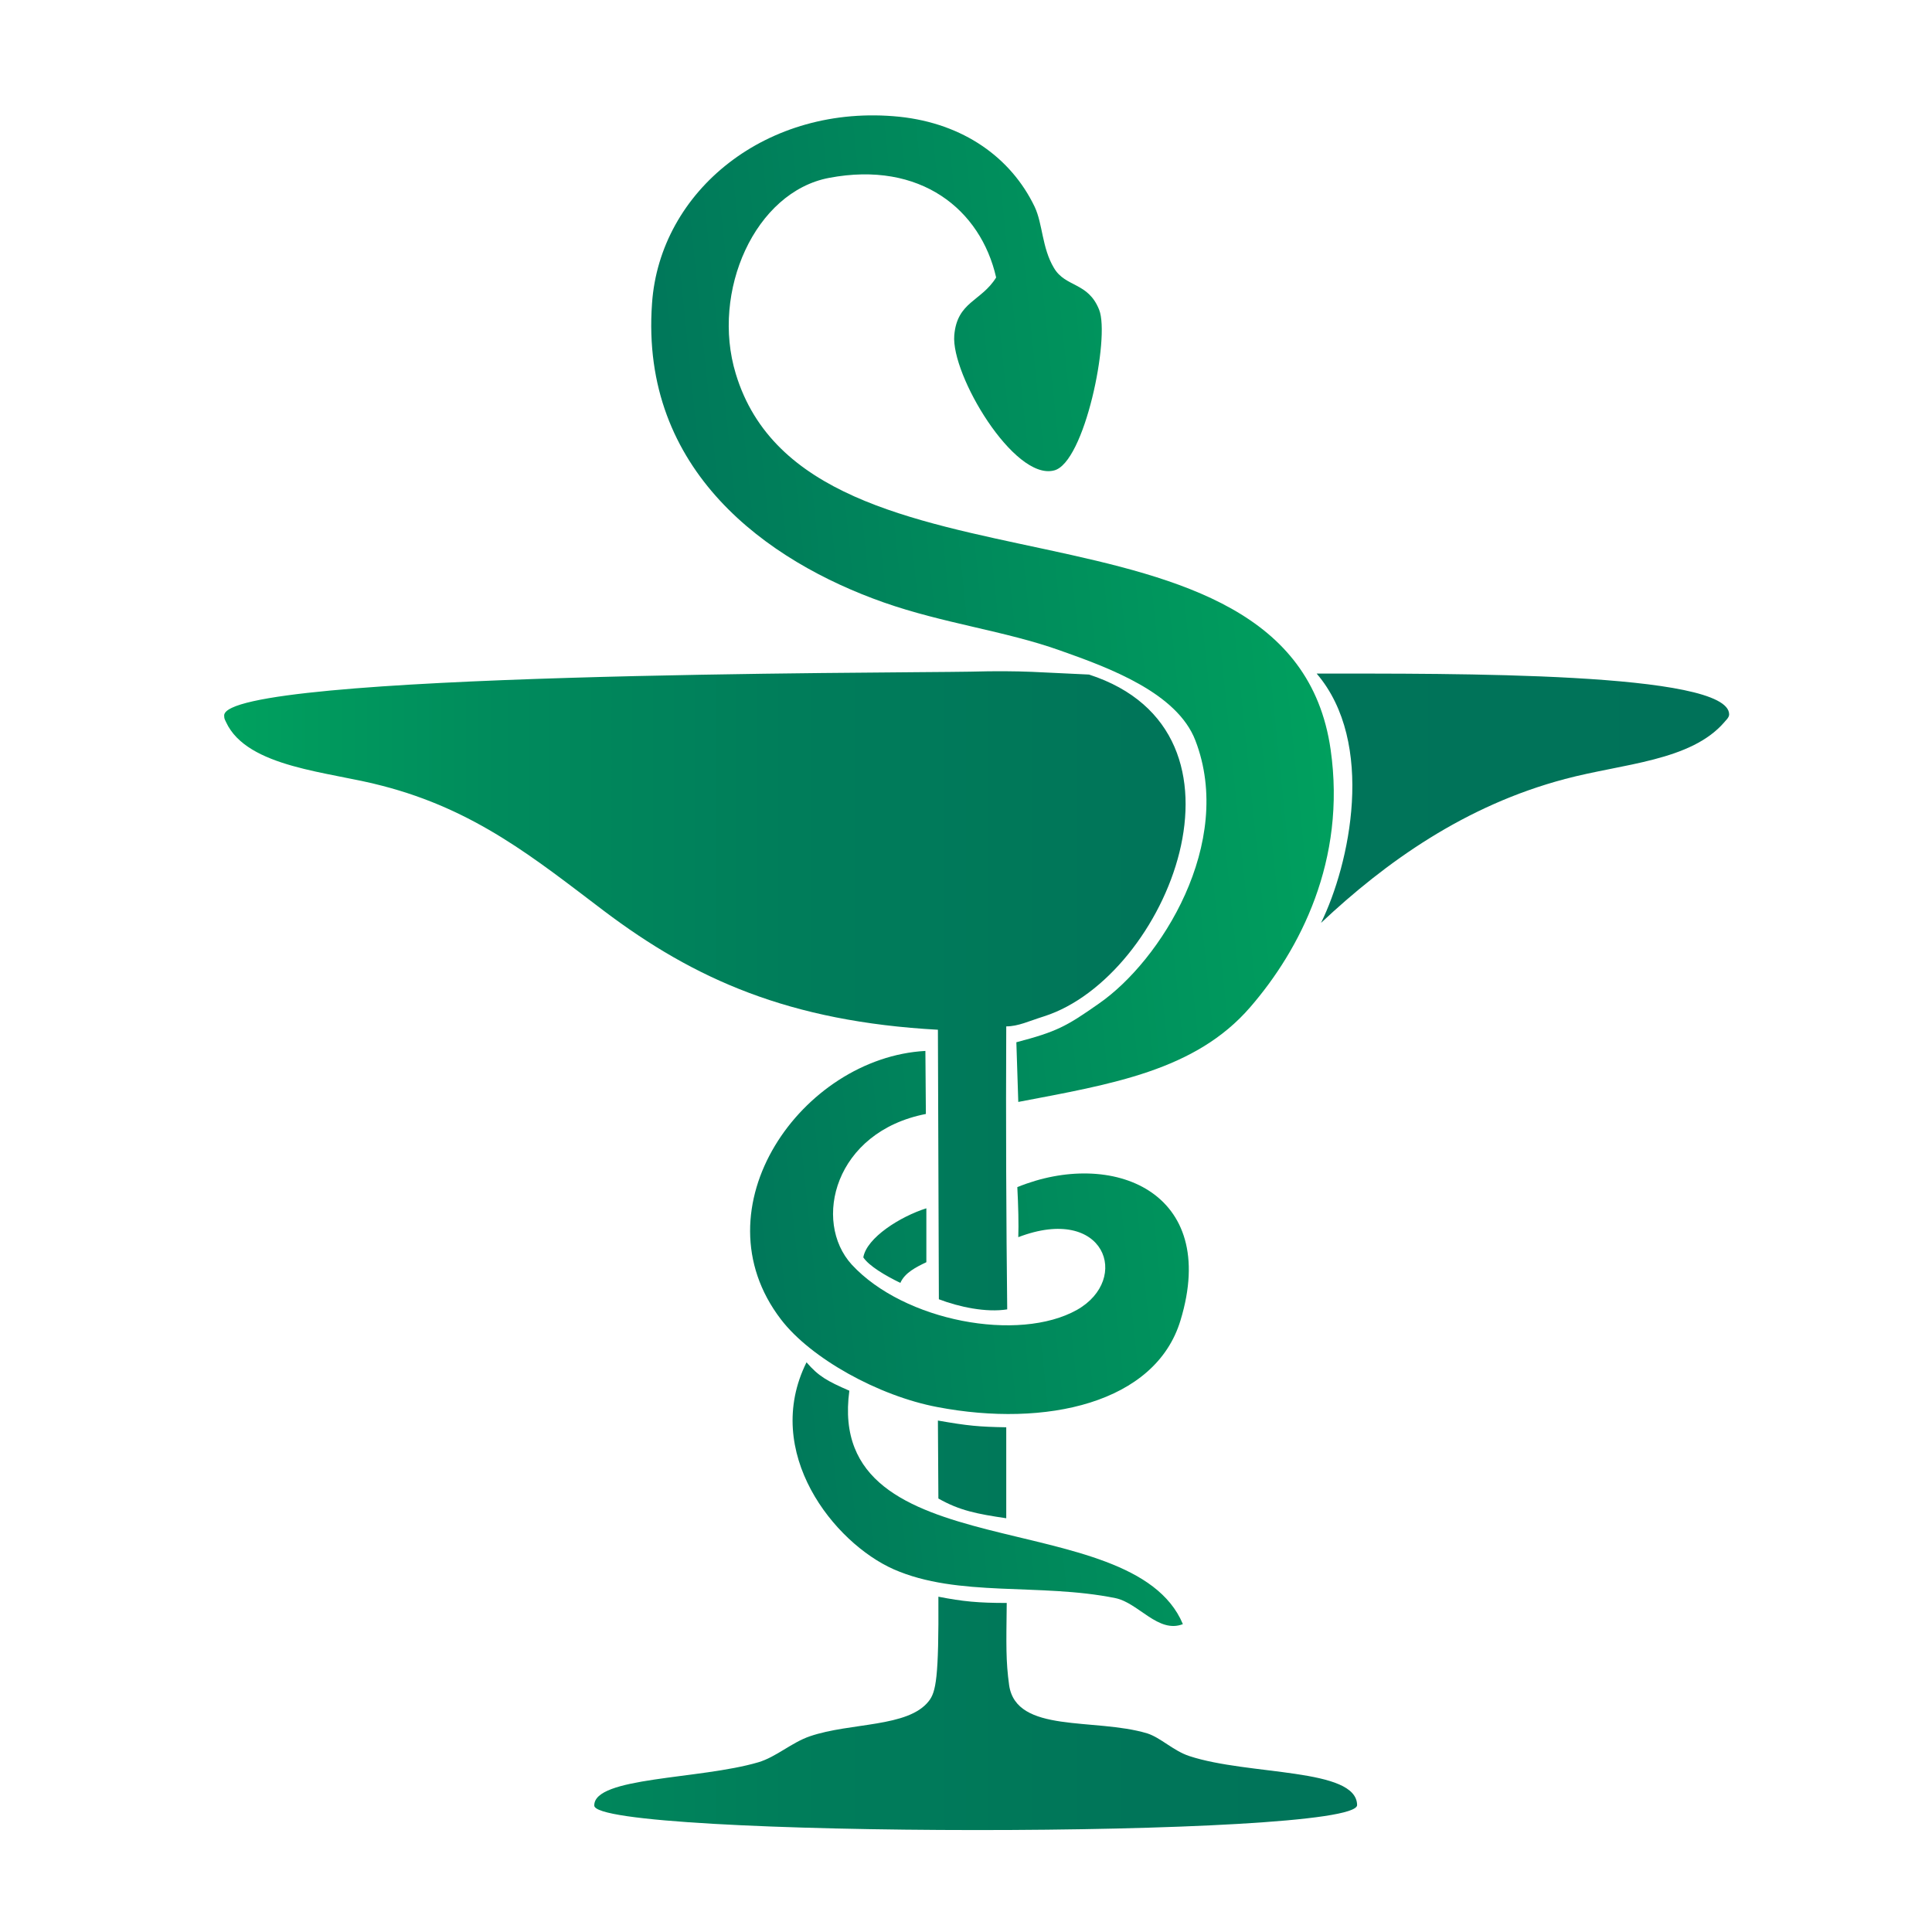
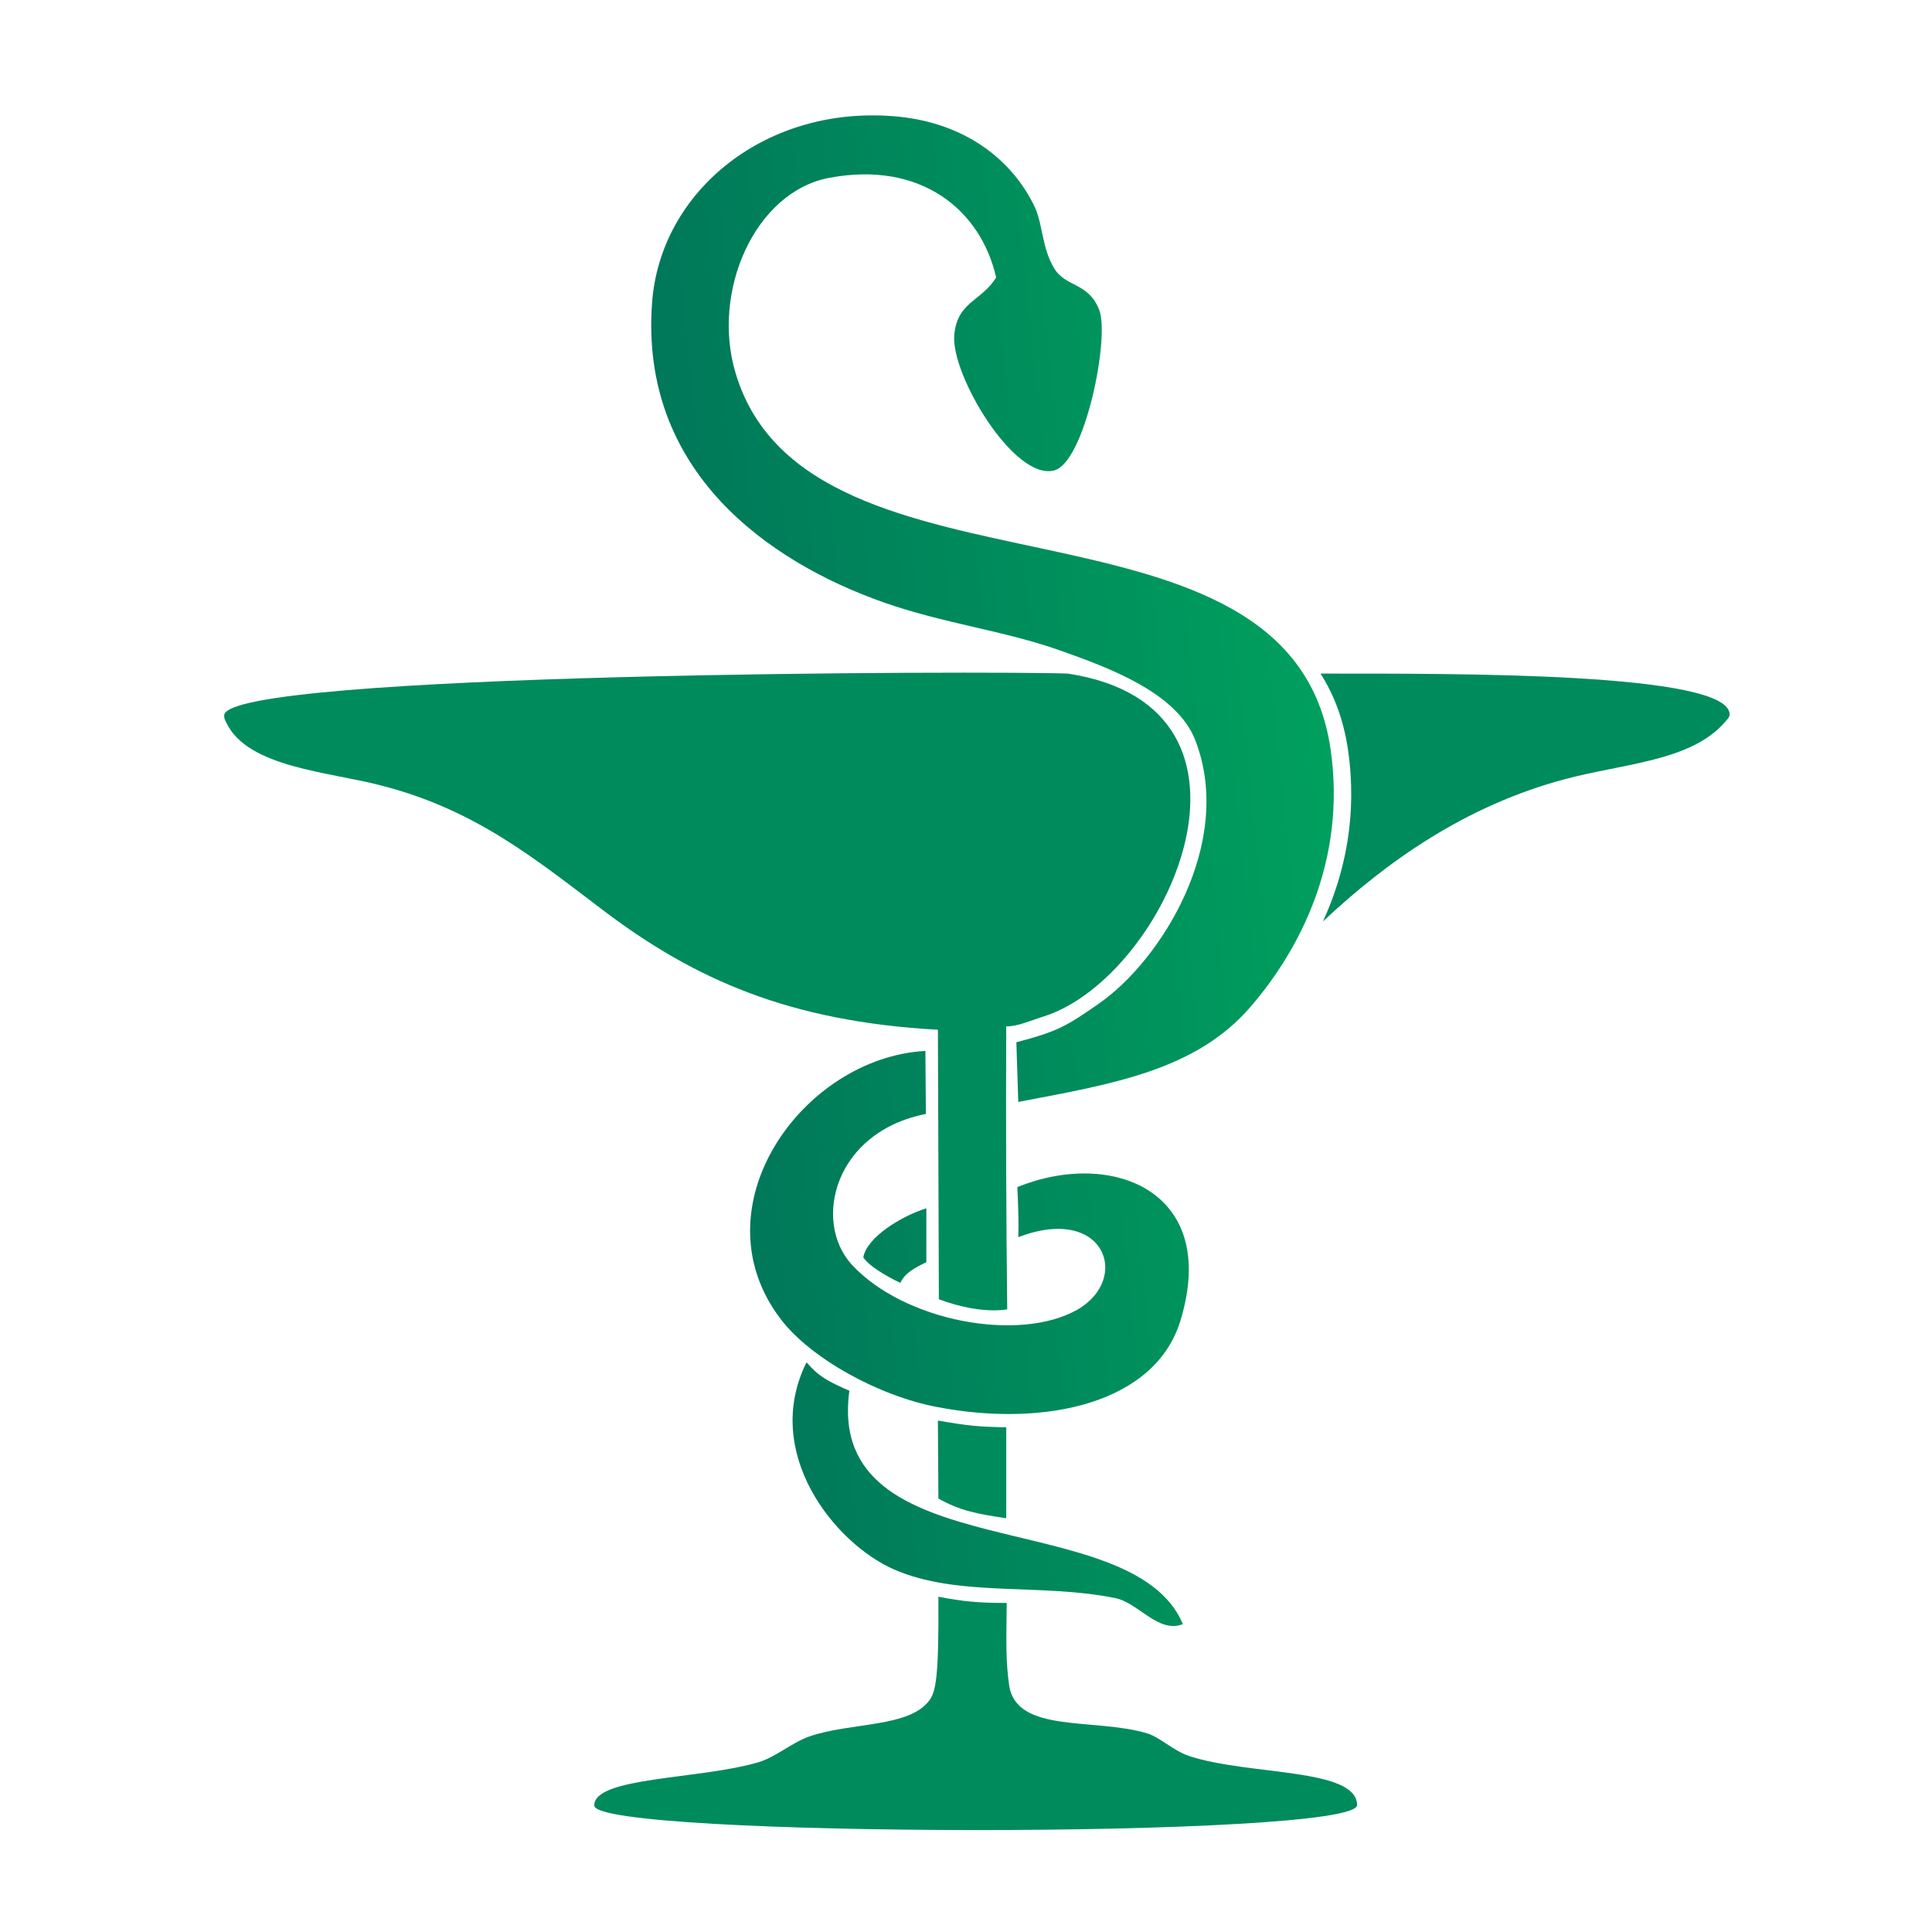
<svg xmlns="http://www.w3.org/2000/svg" version="1.1" id="svg2" x="0px" y="0px" viewBox="-99 222.9 192 192" xml:space="preserve" width="192" height="192">
-   <defs id="defs30" />
+   <defs id="defs44" />
  <style type="text/css" id="style2">
	.st0{fill:url(#path1938_1_);}
- 	.st1{fill:url(#path1948_1_);}
+ 	.st1{fill:url(#SVGID_1_);}
+ 	.st2{fill:url(#SVGID_2_);}
+ 	.st3{fill:url(#SVGID_3_);}
+ 	.st4{fill:url(#SVGID_4_);}
</style>
-   <g id="g27" transform="matrix(0.4782969,0,0,0.4782969,-50.75173,117.7974)">
-     <linearGradient id="path1938_1_" gradientUnits="userSpaceOnUse" x1="10863.426" y1="-14658.434" x2="6586.886" y2="-15097.874" gradientTransform="matrix(0.03543307,0,0,-0.03543307,-203.7244,-126.0036)">
-       <stop offset="0" style="stop-color:#00A15E" id="stop6" />
-       <stop offset="1" style="stop-color:#007259" id="stop8" />
+   <linearGradient id="path1938_1_" gradientUnits="userSpaceOnUse" x1="16340.883" y1="15475.903" x2="12064.343" y2="15915.344" gradientTransform="matrix(0.01694752,0,0,0.01694752,-241.0223,43.68992)">
+     <stop offset="0" style="stop-color:#00A15E" id="stop6" />
+     <stop offset="1" style="stop-color:#007259" id="stop8" />
+   </linearGradient>
+   <path id="path1938_3_" class="st0" d="m -6.94,348.337 c -1.004,0.478 -2.152,1.052 -2.583,2.057 -1.483,-0.717 -3.109,-1.674 -3.683,-2.535 0.335,-1.961 3.683,-4.066 6.266,-4.879 z m -7.653,12.771 c -2.439,17.984 28.076,11.096 33.146,23.197 -2.439,0.957 -4.4,-2.105 -6.696,-2.583 -7.509,-1.531 -15.64,-0.048 -22.049,-2.87 -5.931,-2.631 -13.105,-11.623 -8.657,-20.567 1.196,1.387 2.057,1.865 4.257,2.822 z M -0.004,250.477 C -1.535,243.733 -7.514,238.854 -16.601,240.576 c -7.366,1.387 -11.766,11.288 -9.279,19.467 7.318,24.202 55.195,9.901 59.117,37.355 1.578,11.001 -3.061,19.897 -7.988,25.589 -5.453,6.314 -13.775,7.653 -23.054,9.422 l -0.191,-5.931 c 4.018,-1.052 4.974,-1.578 8.179,-3.826 6.17,-4.257 13.536,-15.975 9.614,-26.163 -1.818,-4.735 -8.562,-7.222 -13.44,-8.944 -5.5,-1.961 -11.575,-2.678 -17.553,-4.783 -11.527,-4.066 -24.202,-13.058 -23.006,-29.702 0.765,-11.192 11.431,-19.897 24.584,-18.558 6.361,0.67 11.096,4.066 13.44,8.944 0.813,1.722 0.717,4.066 1.913,6.074 1.148,1.961 3.396,1.387 4.496,4.161 1.1,2.726 -1.435,15.258 -4.496,15.975 -3.97,1.004 -10.236,-9.518 -9.901,-13.44 0.287,-3.348 2.678,-3.348 4.161,-5.74 z m -7.031,76.862 0.048,6.266 c -9.088,1.77 -11.288,10.666 -7.366,14.971 5.213,5.644 16.597,7.748 22.384,4.496 5.405,-3.061 2.774,-10.523 -5.835,-7.222 0.048,-1.244 0,-3.157 -0.096,-4.974 9.375,-3.826 20.136,0.383 16.214,13.249 -2.487,8.227 -13.392,10.666 -24.154,8.609 -5.835,-1.1 -12.579,-4.831 -15.545,-8.705 -8.514,-11.096 2.105,-26.019 14.349,-26.689 z" style="fill:url(#path1938_1_);stroke-width:0.478" />
+   <g id="_300238544_1_" transform="translate(0,-204)">
+ </g>
+   <g id="g41" transform="matrix(0.4782969,0,0,0.4782969,-52.23445,118.2757)">
+     <linearGradient id="SVGID_1_" gradientUnits="userSpaceOnUse" x1="90.484" y1="412.957" x2="139.932" y2="462.406">
+       <stop offset="0" style="stop-color:#008B5C" id="stop13" />
+       <stop offset="1" style="stop-color:#008B5C" id="stop15" />
    </linearGradient>
-     <path id="path1938_3_" class="st0" d="m 91.6,482 c -2.1,1 -4.5,2.2 -5.4,4.3 -3.1,-1.5 -6.5,-3.5 -7.7,-5.3 0.7,-4.1 7.7,-8.5 13.1,-10.2 z m -16,26.7 c -5.1,37.6 58.7,23.2 69.3,48.5 -5.1,2 -9.2,-4.4 -14,-5.4 -15.7,-3.2 -32.7,-0.1 -46.1,-6 -12.4,-5.5 -27.4,-24.3 -18.1,-43 2.5,2.9 4.3,3.9 8.9,5.9 z M 106.1,277.4 C 102.9,263.3 90.4,253.1 71.4,256.7 56,259.6 46.8,280.3 52,297.4 c 15.3,50.6 115.4,20.7 123.6,78.1 3.3,23 -6.4,41.6 -16.7,53.5 -11.4,13.2 -28.8,16 -48.2,19.7 l -0.4,-12.4 c 8.4,-2.2 10.4,-3.3 17.1,-8 12.9,-8.9 28.3,-33.4 20.1,-54.7 -3.8,-9.9 -17.9,-15.1 -28.1,-18.7 -11.5,-4.1 -24.2,-5.6 -36.7,-10 C 58.6,336.4 32.1,317.6 34.6,282.8 36.2,259.4 58.5,241.2 86,244 c 13.3,1.4 23.2,8.5 28.1,18.7 1.7,3.6 1.5,8.5 4,12.7 2.4,4.1 7.1,2.9 9.4,8.7 2.3,5.7 -3,31.9 -9.4,33.4 -8.3,2.1 -21.4,-19.9 -20.7,-28.1 0.6,-7 5.6,-7 8.7,-12 z m -14.7,160.7 0.1,13.1 c -19,3.7 -23.6,22.3 -15.4,31.3 10.9,11.8 34.7,16.2 46.8,9.4 11.3,-6.4 5.8,-22 -12.2,-15.1 0.1,-2.6 0,-6.6 -0.2,-10.4 19.6,-8 42.1,0.8 33.9,27.7 -5.2,17.2 -28,22.3 -50.5,18 -12.2,-2.3 -26.3,-10.1 -32.5,-18.2 -17.8,-23.2 4.4,-54.4 30,-55.8 z" style="fill:url(#path1938_1_)" />
-     <linearGradient id="path1948_1_" gradientUnits="userSpaceOnUse" x1="-54.209" y1="479.624" x2="258.453" y2="479.624">
-       <stop offset="0" style="stop-color:#00A15E" id="stop12" />
-       <stop offset="8.204456e-003" style="stop-color:#00A05E" id="stop14" />
-       <stop offset="0.181" style="stop-color:#008B5C" id="stop16" />
-       <stop offset="0.375" style="stop-color:#007D5A" id="stop18" />
-       <stop offset="0.61" style="stop-color:#007559" id="stop20" />
-       <stop offset="0.99" style="stop-color:#007259" id="stop22" />
+     <path class="st1" d="m 97.1,432.7 0.2,56 c 4.2,1.6 9.8,2.8 14.2,2.1 -0.2,-17.7 -0.3,-39.3 -0.2,-58.8 2.5,0 4.7,-1.1 7.9,-2.1 25.5,-8.2 50.8,-64.2 4.9,-71.2 -14.9,-0.6 -175.2,-0.3 -175.3,8.7 0,0.8 0.2,0.9 0.4,1.4 4.4,9.5 21.6,10.3 32.4,13.2 19.4,5 31.7,15.1 46.1,26 18.8,14.2 38.5,23 69.4,24.7 z" id="path18" style="fill:url(#SVGID_1_)" />
+     <linearGradient id="SVGID_2_" gradientUnits="userSpaceOnUse" x1="107.569" y1="526.058" x2="113.525" y2="532.014">
+       <stop offset="0" style="stop-color:#008B5C" id="stop20" />
+       <stop offset="1" style="stop-color:#008B5C" id="stop22" />
    </linearGradient>
-     <path id="path1948_3_" class="st1" d="m 108.3,552.8 c -0.1,8.8 -0.2,12 0.5,17.1 1.5,10.1 17.7,6.7 28.7,10 2.8,0.9 5.4,3.6 8.7,4.7 12.4,4.1 34.8,2.4 34.9,10.2 -0.1,7 -158.4,6.8 -158.5,0.1 -0.1,-6 21.9,-5.4 34.1,-9 3.7,-1.1 6.9,-4.1 10.7,-5.4 8.5,-2.9 20.4,-1.8 24.7,-7.3 1.5,-1.9 2.1,-4.8 2,-21.7 5.1,1 8.3,1.3 14.2,1.3 z m 64.4,-193.1 c 27.9,0 85.8,-0.4 85.7,8.5 0,0.7 -0.9,1.4 -1,1.6 -7,8.1 -21.1,8.6 -33.1,11.8 -20.8,5.5 -37.3,17.3 -50.7,29.9 6,-12.2 11.4,-37.4 -0.9,-51.8 z m -47.3,0.2 c 37,12 16.2,62.8 -9.3,71 -3.2,1 -5.4,2.1 -7.9,2.1 -0.1,19.5 0,41.1 0.2,58.8 -4.4,0.7 -10,-0.5 -14.2,-2.1 L 94,433.7 C 63.1,432 43.4,423.2 24.6,409 10.2,398.1 -2.1,388 -21.5,383 c -10.8,-2.9 -28,-3.7 -32.4,-13.2 -0.2,-0.5 -0.4,-0.6 -0.4,-1.4 0.1,-9 139.2,-8.8 155,-9.1 11,-0.3 15,0.2 24.7,0.6 z M 94,514.9 c 6.3,1.1 8.5,1.3 14.2,1.4 0,7.5 0,11.3 0,18.9 -6.1,-0.9 -9.7,-1.6 -14.1,-4.1 z" style="fill:url(#path1948_1_)" />
-     <g id="_300238544_1_">
- 	</g>
+     <path class="st2" d="m 97.2,530.1 c 4.4,2.5 8,3.2 14.1,4.1 0,-7.6 0,-11.4 0,-18.9 -5.7,-0.1 -7.9,-0.3 -14.2,-1.4 z" id="path25" style="fill:url(#SVGID_2_)" />
+     <linearGradient id="SVGID_3_" gradientUnits="userSpaceOnUse" x1="117.424" y1="605.715" x2="144.983" y2="633.274">
+       <stop offset="0" style="stop-color:#008B5C" id="stop27" />
+       <stop offset="1" style="stop-color:#008B5C" id="stop29" />
+     </linearGradient>
+     <path class="st3" d="m 149.3,583.6 c -3.3,-1.1 -5.9,-3.8 -8.7,-4.7 -11,-3.3 -27.2,0.1 -28.7,-10 -0.7,-5.1 -0.6,-8.3 -0.5,-17.1 -5.9,0 -9.1,-0.3 -14.2,-1.3 0.1,16.9 -0.5,19.8 -2,21.7 -4.3,5.5 -16.2,4.4 -24.7,7.3 -3.8,1.3 -7,4.3 -10.7,5.4 -12.2,3.6 -34.2,3 -34.1,9 0.1,6.7 158.4,6.9 158.5,-0.1 -0.1,-7.8 -22.5,-6.1 -34.9,-10.2 z" id="path32" style="fill:url(#SVGID_3_)" />
+     <linearGradient id="SVGID_4_" gradientUnits="userSpaceOnUse" x1="213.953" y1="382.959" x2="230.197" y2="399.204">
+       <stop offset="0" style="stop-color:#008B5C" id="stop34" />
+       <stop offset="1" style="stop-color:#008B5C" id="stop36" />
+     </linearGradient>
+     <path class="st4" d="m 176.6,358.7 c 2.8,4.4 4.8,9.6 5.7,15.8 2,13.6 -0.6,25.7 -5.2,35.7 13.3,-12.5 29.7,-24.1 50.4,-29.6 12,-3.2 26.1,-3.7 33.1,-11.8 0.1,-0.2 1,-0.9 1,-1.6 0,-8.8 -56.9,-8.5 -85,-8.5 z" id="path39" style="fill:url(#SVGID_4_)" />
  </g>
</svg>
